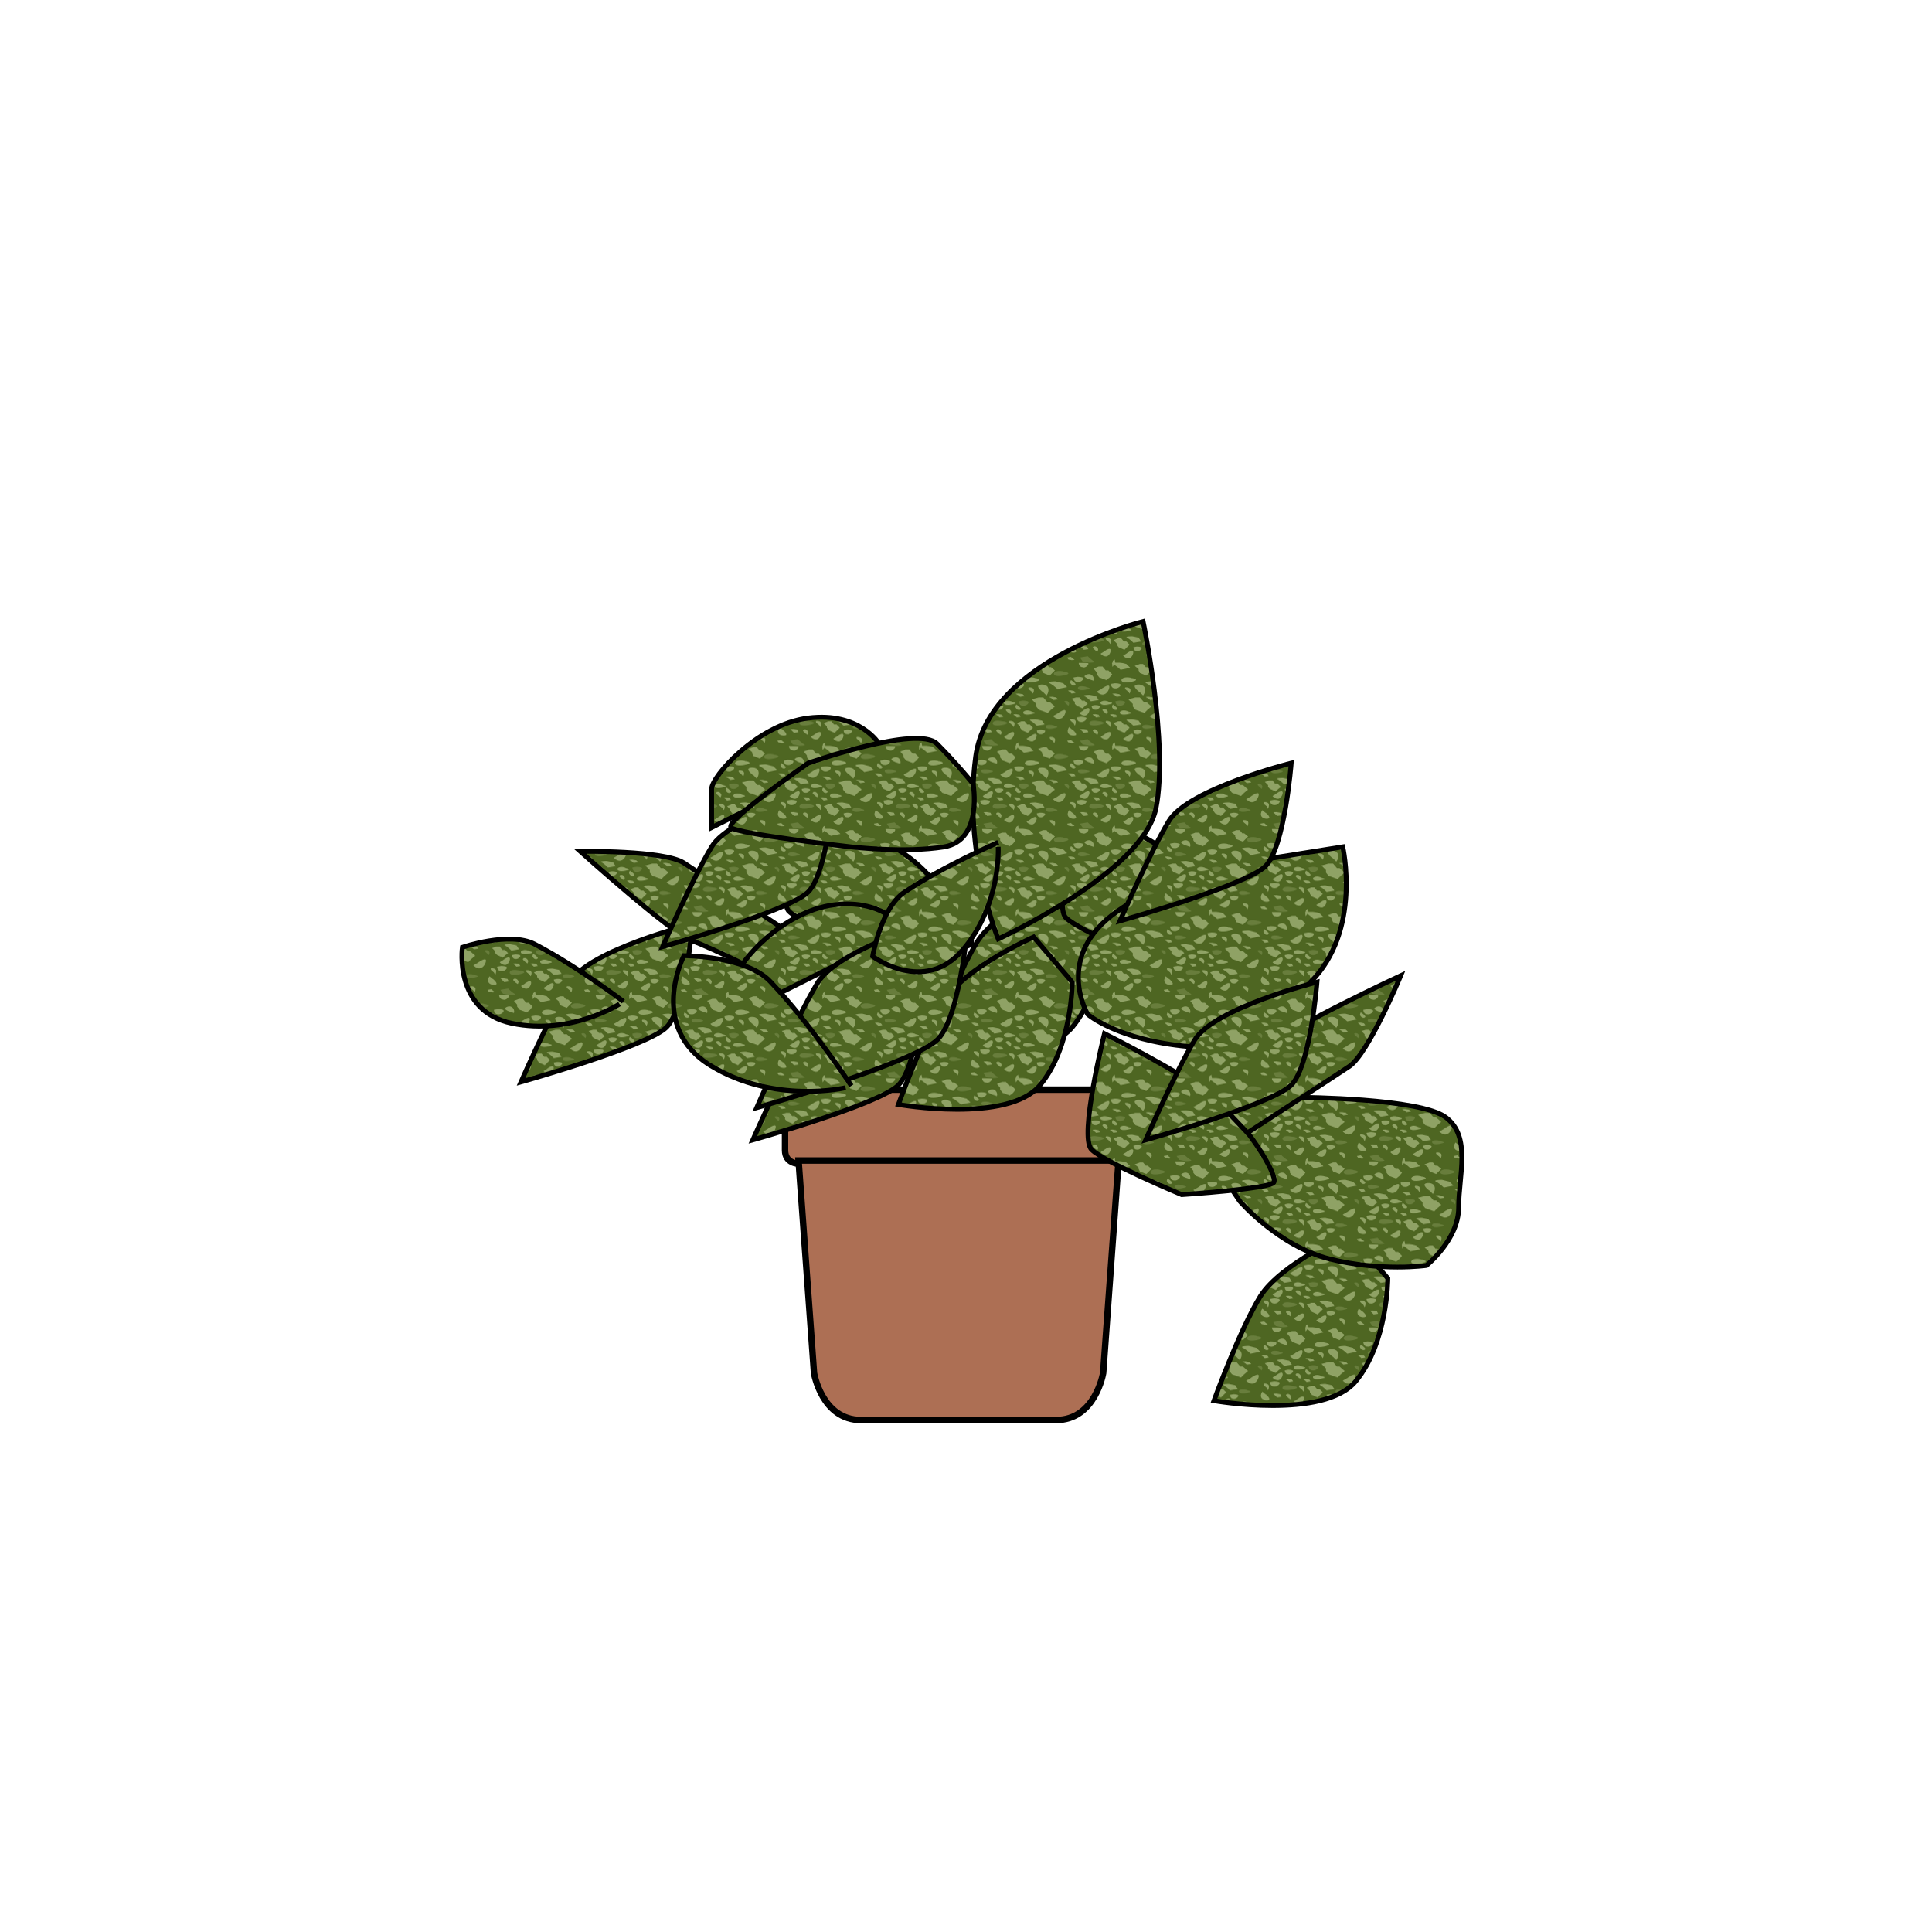
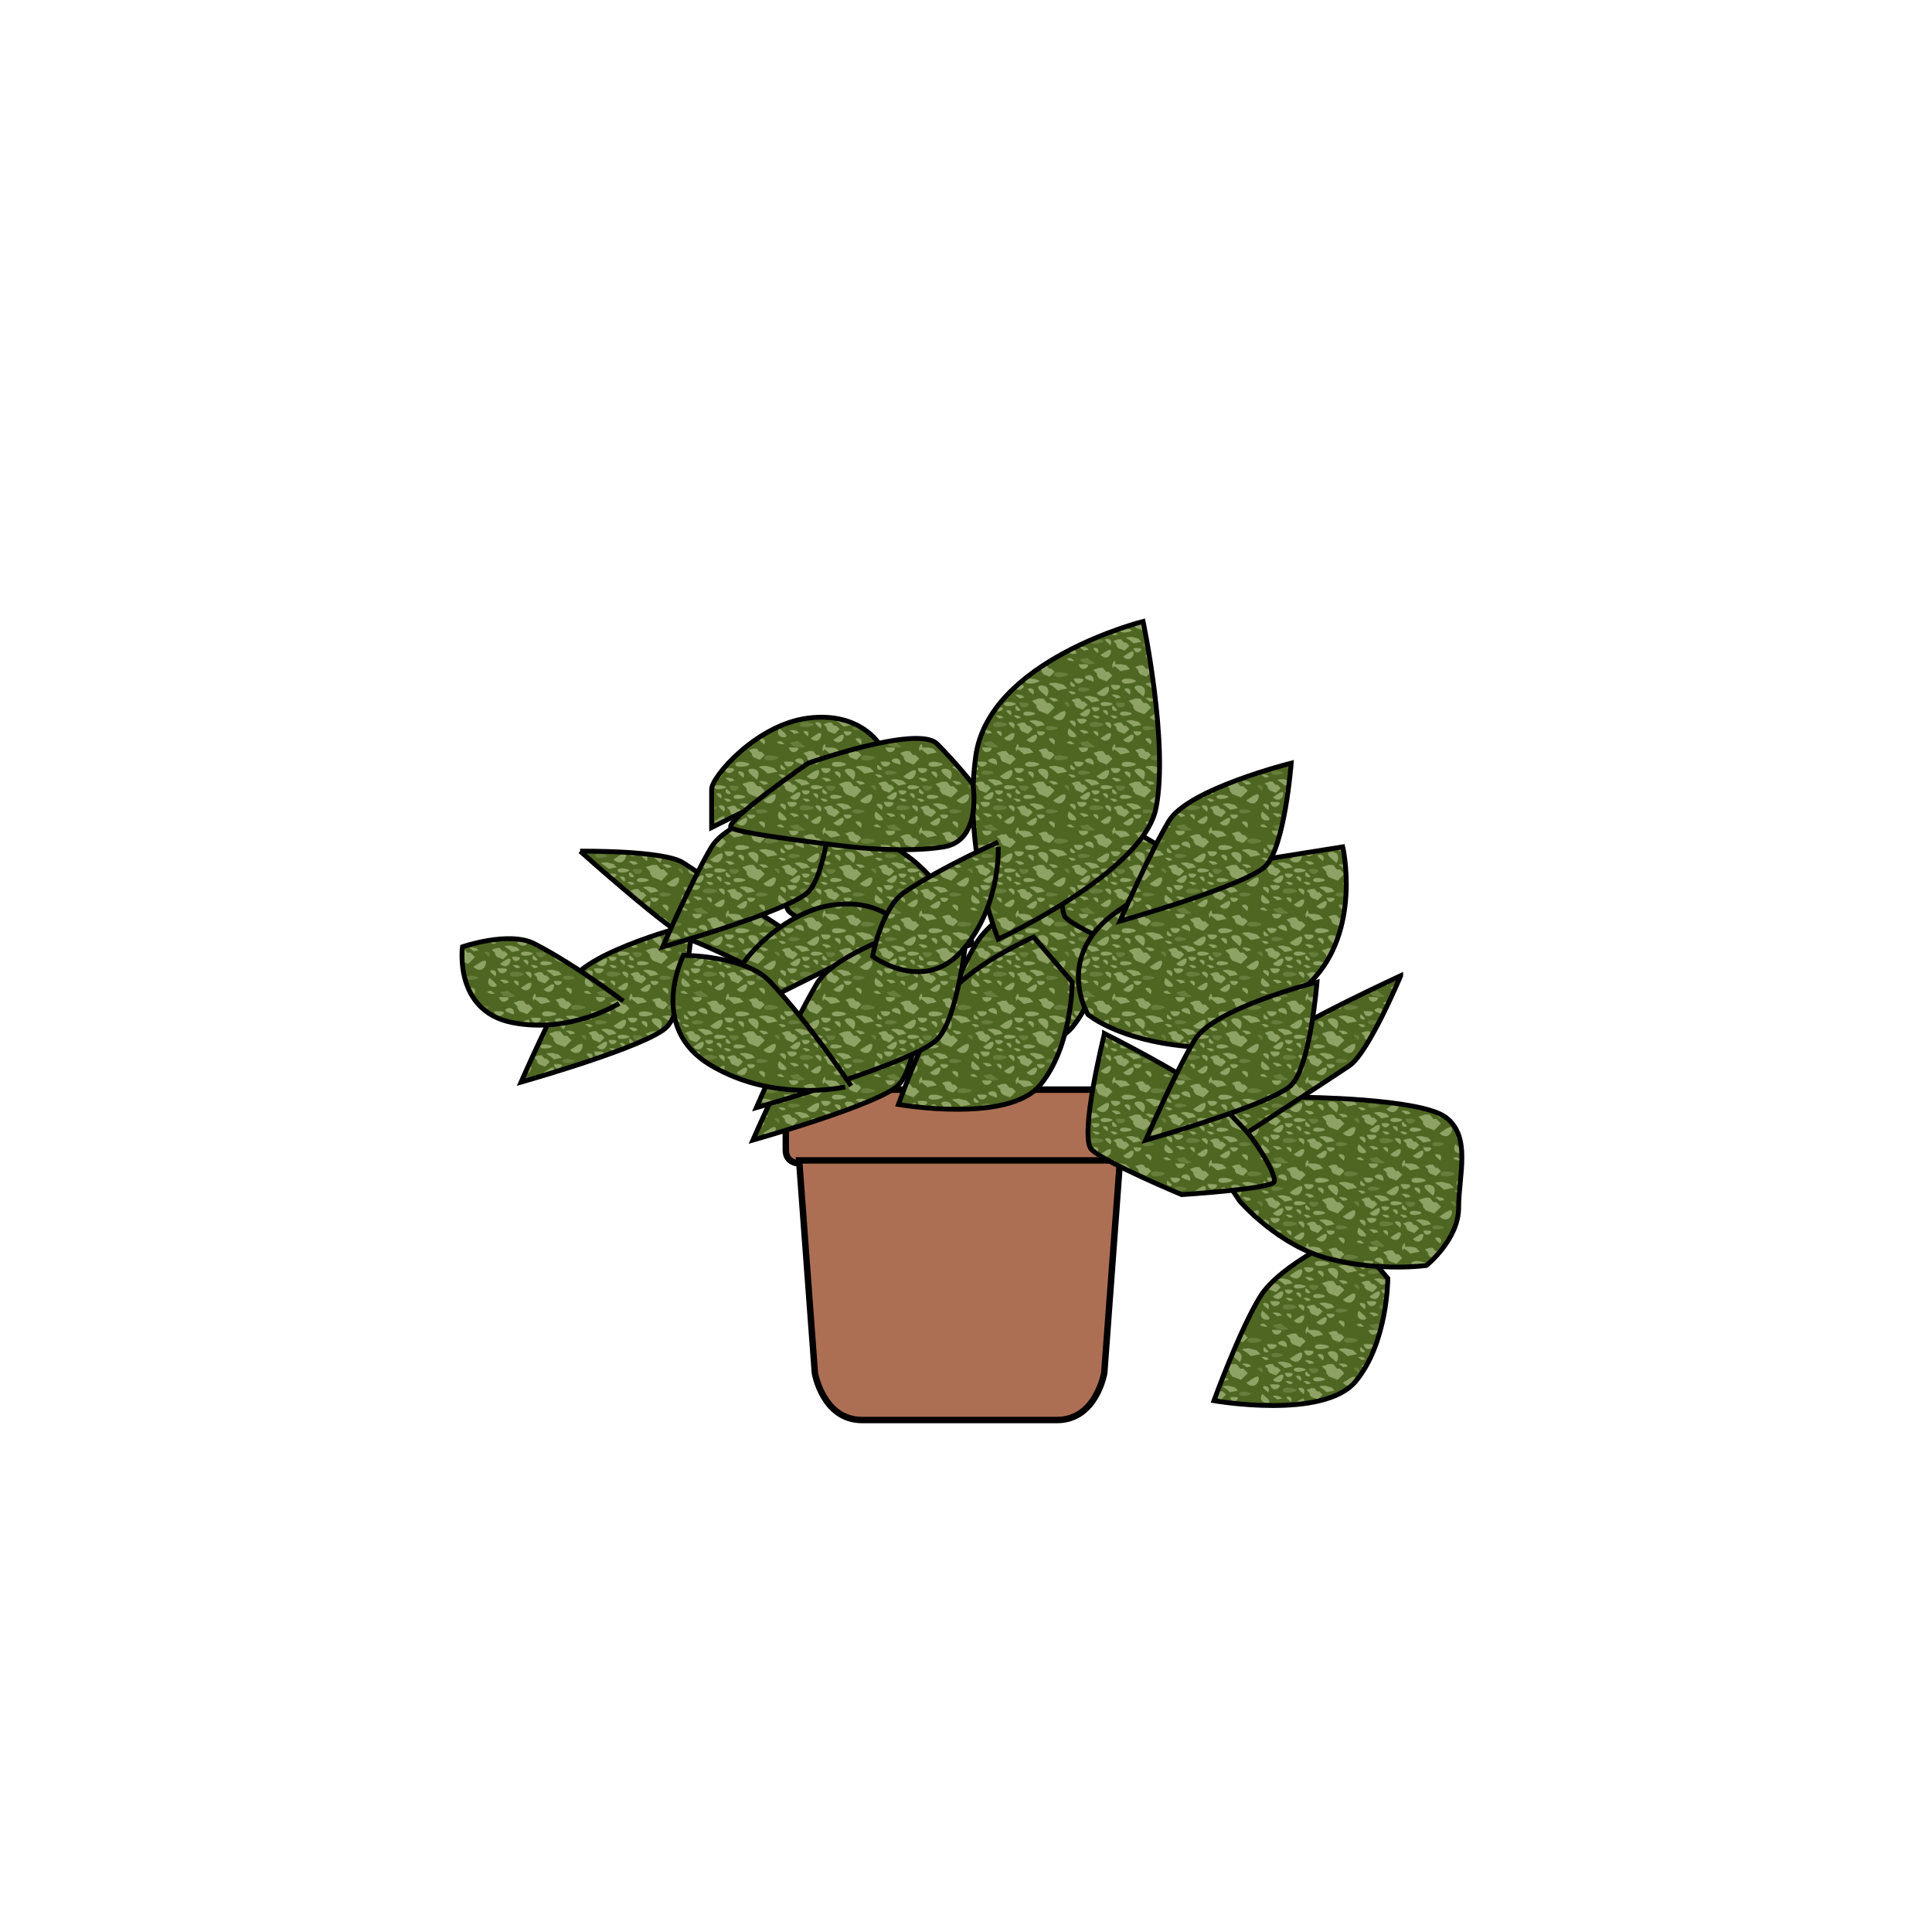
- <svg xmlns="http://www.w3.org/2000/svg" version="1.0" id="Layer_1" x="0px" y="0px" viewBox="0 0 300 300" enable-background="new 0 0 300 300" xml:space="preserve">
-   <pattern width="15" height="12.9" patternUnits="userSpaceOnUse" id="blaadjes_pattern1" viewBox="5 -25.6 15 12.9" overflow="visible">
-     <g>
-       <rect x="5" y="-25.6" fill="none" width="15" height="12.9" />
+ <svg xmlns="http://www.w3.org/2000/svg" id="Layer_1" data-name="Layer 1" viewBox="0 0 300 300">
+   <defs>
+     <pattern id="blaadjes_pattern1" data-name="blaadjes pattern1" x="0" y="0" width="15" height="12.92" patternUnits="userSpaceOnUse" viewBox="0 0 15 12.92">
      <g>
-         <rect x="15" y="-17.2" fill="#4E6622" width="19.8" height="17.2" />
+         <rect width="15" height="12.92" style="fill: none; stroke-width: 0px;" />
+         <rect x="10" y="8.38" width="19.75" height="17.25" style="fill: #4e6622; stroke-width: 0px;" />
+         <g>
+           <rect x="-5" y="8.38" width="19.75" height="17.25" style="fill: #4e6622; stroke-width: 0px;" />
+           <polygon points="13.25 13.38 12.92 13.38 12.5 12.88 12 12.88 11.25 13.13 11.75 13.63 11.75 13.88 12.03 14.26 13 14.63 13.38 14.26 13.75 13.88 13.25 13.38" style="fill: #8fa265; stroke-width: 0px;" />
+           <path d="M9.88,12.87l-1.2-.3s-1.5,0-.9.3,1.2.9,1.2.9l1.5-.3-.6-.6Z" style="fill: #8fa265; stroke-width: 0px;" />
+           <path d="M2.49,12.66s0,.02,0,.03c.04.28.25.63.56.72.46.13.99-.35.93-.56-.06-.22-.81-.19-.93-.19" style="fill: #8fa265; stroke-width: 0px;" />
+         </g>
+         <rect x="10" y="-4.54" width="19.75" height="17.25" style="fill: #4e6622; stroke-width: 0px;" />
+         <g>
+           <rect x="-5" y="-4.54" width="19.75" height="17.25" style="fill: #4e6622; stroke-width: 0px;" />
+           <polygon points="3.37 5.59 3.04 5.59 2.62 5.09 2.12 5.09 1.37 5.34 1.87 5.84 1.87 6.09 2.15 6.46 3.12 6.84 3.51 6.46 3.87 6.09 3.37 5.59" style="fill: #8fa265; stroke-width: 0px;" />
+           <polygon points="13.25 .46 12.92 .46 12.5 -.04 12 -.04 11.25 .21 11.75 .71 11.75 .96 12.03 1.34 13 1.71 13.38 1.34 13.75 .96 13.25 .46" style="fill: #8fa265; stroke-width: 0px;" />
+           <path d="M5.25,4.96l-1-.25s-1.25,0-.75.25,1,.75,1,.75l1.25-.25-.5-.5Z" style="fill: #8fa265; stroke-width: 0px;" />
+           <path d="M3.13,12.46l1,.25s1.25,0,.75-.25-1-.75-1-.75l-1.25.25.5.5Z" style="fill: #8fa265; opacity: .39; stroke-width: 0px;" />
+           <path d="M5.57,7.84l-.5-.12s-.62,0-.38.12.5.38.5.38l.62-.12-.25-.25Z" style="fill: #8fa265; stroke-width: 0px;" />
+           <path d="M1.82,4.09l-.5-.12s-.62,0-.38.12.5.38.5.38l.62-.12-.25-.25Z" style="fill: #8fa265; stroke-width: 0px;" />
+           <path d="M4.5,6.46s0,.01,0,.02c.03.23.21.53.46.6.38.11.83-.29.78-.47-.05-.18-.67-.16-.78-.16" style="fill: #8fa265; stroke-width: 0px;" />
+           <path d="M6.94,7.72s0,0,.01-.02c.1-.15.15-.42.04-.59-.17-.26-.64-.26-.7-.13-.07.13.31.44.38.5" style="fill: #8fa265; stroke-width: 0px;" />
+           <path d="M1.29,2.45s0,0-.01.02c-.1.15-.15.42-.04.59.17.26.64.26.7.13.07-.13-.31-.44-.38-.5" style="fill: #8fa265; stroke-width: 0px;" />
+           <path d="M2.65,7.51h0s.01.02.02.03c.21.25.63.45.99.34.52-.16.73-.96.55-1.13-.2-.18-.9.32-1.02.41" style="fill: #8fa265; stroke-width: 0px;" />
+           <path d="M6.11,5.71c-.3.13-.26.39,0,.5.45.19,1.61-.06,1.64-.25.02-.13-.46-.23-.55-.25-.11-.02-.73-.16-1.09,0Z" style="fill: #8fa265; stroke-width: 0px;" />
+           <path d="M2.61,3.46c-.3.13-.26.39,0,.5.45.19,1.61-.06,1.64-.25.02-.13-.46-.23-.55-.25-.11-.02-.73-.16-1.09,0Z" style="fill: #8fa265; opacity: .39; stroke-width: 0px;" />
+           <polygon points="7.14 .95 6.75 .95 6.25 .35 5.65 .35 4.75 .65 5.35 1.25 5.35 1.54 5.68 1.99 6.84 2.44 7.3 1.99 7.74 1.54 7.14 .95" style="fill: #8fa265; stroke-width: 0px;" />
+           <path d="M9.88-.05l-1.2-.3s-1.5,0-.9.3,1.2.9,1.2.9l1.5-.3-.6-.6Z" style="fill: #8fa265; stroke-width: 0px;" />
+           <path d="M8.76,4.64l-.6-.15s-.75,0-.45.15.6.45.6.45l.75-.15-.3-.3Z" style="fill: #8fa265; stroke-width: 0px;" />
+           <path d="M14.01,5.14l-.6-.15s-.75,0-.45.15.6.45.6.45l.75-.15-.3-.3Z" style="fill: #8fa265; stroke-width: 0px;" />
+           <path d="M7.49,2.99s0,.02,0,.03c.04.28.25.63.56.72.46.13.99-.35.93-.56-.06-.22-.81-.19-.93-.19" style="fill: #8fa265; stroke-width: 0px;" />
+           <path d="M4.81,2.49s0-.02,0-.03c.06-.27-.01-.68-.28-.86-.38-.28-1.05,0-1.07.21-.02.23.69.46.81.49" style="fill: #8fa265; stroke-width: 0px;" />
+           <path d="M2.49-.26s0,.02,0,.03c.04.28.25.63.56.72.46.13.99-.35.93-.56-.06-.22-.81-.19-.93-.19" style="fill: #8fa265; stroke-width: 0px;" />
+           <path d="M1.74,1.99s0,.02,0,.03c.04.28.25.63.56.72.46.13.99-.35.93-.56-.06-.22-.81-.19-.93-.19" style="fill: #8fa265; stroke-width: 0px;" />
+           <path d="M10.41,4.5s0-.01.01-.02c.12-.18.18-.5.05-.71-.2-.31-.76-.31-.84-.16-.08.16.37.53.45.59" style="fill: #8fa265; stroke-width: 0px;" />
+           <path d="M12.52,4.79s.01-.02.02-.03c.23-.33.35-.89.13-1.26-.33-.54-1.32-.49-1.46-.22-.15.29.62.92.75,1.02" style="fill: #8fa265; stroke-width: 0px;" />
+           <path d="M1.91,9.5s0-.01.01-.02c.12-.18.18-.5.05-.71-.2-.31-.76-.31-.84-.16-.08.16.37.53.45.59" style="fill: #8fa265; stroke-width: 0px;" />
+           <path d="M5.27,4.25h0s.01.02.03.03c.25.29.76.54,1.18.41.62-.2.88-1.15.66-1.35-.24-.21-1.08.39-1.22.49" style="fill: #8fa265; stroke-width: 0px;" />
+           <path d="M9.42,2.1c-.35.16-.31.47,0,.6.54.23,1.93-.07,1.96-.3.02-.15-.55-.28-.65-.3-.13-.03-.87-.19-1.31,0Z" style="fill: #8fa265; stroke-width: 0px;" />
+           <path d="M13.92,1.1c-.35.16-.31.47,0,.6.54.23,1.93-.07,1.96-.3.02-.15-.55-.28-.65-.3-.13-.03-.87-.19-1.31,0Z" style="fill: #8fa265; opacity: .39; stroke-width: 0px;" />
+           <polygon points="9.87 9.34 9.54 9.34 9.12 8.84 8.62 8.84 7.87 9.09 8.37 9.59 8.37 9.84 8.65 10.21 9.62 10.59 10.01 10.21 10.37 9.84 9.87 9.34" style="fill: #8fa265; stroke-width: 0px;" />
+           <path d="M11.75,8.71l-1-.25s-1.25,0-.75.25,1,.75,1,.75l1.25-.25-.5-.5Z" style="fill: #8fa265; stroke-width: 0px;" />
+           <path d="M7.85,12.37l-.12.5s0,.62.12.38.38-.5.38-.5l-.12-.62-.25.25Z" style="fill: #8fa265; stroke-width: 0px;" />
+           <path d="M.88,12.09l.5.12s.62,0,.37-.13-.5-.37-.5-.37l-.62.13.25.25Z" style="fill: #8fa265; stroke-width: 0px;" />
+           <path d="M8.32,7.84l-.5-.12s-.62,0-.38.12.5.38.5.38l.62-.12-.25-.25Z" style="fill: #8fa265; stroke-width: 0px;" />
+           <path d="M11,10.21s0,.01,0,.02c.03.23.21.53.46.6.38.11.83-.29.78-.47-.05-.18-.67-.16-.78-.16" style="fill: #8fa265; stroke-width: 0px;" />
+           <path d="M5.44,10.97s0,0,.01-.02c.1-.15.15-.42.04-.59-.17-.26-.64-.26-.7-.13-.07.13.31.44.38.5" style="fill: #8fa265; stroke-width: 0px;" />
+           <path d="M.94,6.47s0,0,.01-.02c.1-.15.15-.42.04-.59-.17-.26-.64-.26-.7-.13-.07.13.31.44.38.5" style="fill: #8fa265; opacity: .39; stroke-width: 0px;" />
+           <path d="M7.79,6.2s0,0-.01.02c-.1.15-.15.42-.04.59.17.26.64.26.7.13.07-.13-.31-.44-.38-.5" style="fill: #8fa265; stroke-width: 0px;" />
+           <path d="M1,9.72s-.01.02-.02.03c-.18.26-.26.71-.06,1.01.29.44,1.09.44,1.2.22.11-.23-.53-.76-.64-.85" style="fill: #8fa265; stroke-width: 0px;" />
+           <path d="M9.4,11.51h0s.01.02.02.03c.21.25.63.45.99.34.52-.16.73-.96.55-1.13-.2-.18-.9.32-1.02.41" style="fill: #8fa265; stroke-width: 0px;" />
+           <path d="M5.9,11.26h0s.01.02.02.03c.21.25.63.45.99.34.52-.16.73-.96.55-1.13-.2-.18-.9.32-1.02.41" style="fill: #8fa265; stroke-width: 0px;" />
+           <path d="M12.61,9.46c-.3.13-.26.39,0,.5.45.19,1.61-.06,1.64-.25.02-.13-.46-.23-.55-.25-.11-.02-.73-.16-1.09,0Z" style="fill: #8fa265; opacity: .39; stroke-width: 0px;" />
+           <path d="M9.11,7.21c-.3.13-.26.39,0,.5.45.19,1.61-.06,1.64-.25.02-.13-.46-.23-.55-.25-.11-.02-.73-.16-1.09,0Z" style="fill: #8fa265; stroke-width: 0px;" />
+           <polygon points="13.05 5.8 12.59 5.8 12 5.1 11.3 5.1 10.25 5.45 10.95 6.15 10.95 6.5 11.34 7.02 12.7 7.55 13.24 7.02 13.75 6.5 13.05 5.8" style="fill: #8fa265; stroke-width: 0px;" />
+           <path d="M15.13,2.95l-1.2-.3s-1.5,0-.9.3,1.2.9,1.2.9l1.5-.3-.6-.6Z" style="fill: #8fa265; stroke-width: 0px;" />
+           <path d="M3.76,10.14l-.6-.15s-.75,0-.45.15.6.45.6.45l.75-.15-.3-.3Z" style="fill: #8fa265; stroke-width: 0px;" />
+           <path d="M2.24,8.24s0,.02,0,.03c.04.28.25.63.56.72.46.13.99-.35.93-.56-.06-.22-.81-.19-.93-.19" style="fill: #8fa265; stroke-width: 0px;" />
+           <path d="M8.24,5.74s0,.02,0,.03c.04.28.25.63.56.72.46.13.99-.35.93-.56-.06-.22-.81-.19-.93-.19" style="fill: #8fa265; opacity: .39; stroke-width: 0px;" />
+           <path d="M7.41,9.75s0-.01.01-.02c.12-.18.18-.5.05-.71-.2-.31-.76-.31-.84-.16-.08.16.37.53.45.59" style="fill: #8fa265; stroke-width: 0px;" />
+           <path d="M13.66,12.25s0-.01.01-.02c.12-.18.18-.5.05-.71-.2-.31-.76-.31-.84-.16-.08.16.37.53.45.59" style="fill: #8fa265; stroke-width: 0px;" />
+           <path d="M13.52,8h0s.01.02.03.03c.25.29.76.54,1.18.41.62-.2.88-1.15.66-1.35-.24-.21-1.08.39-1.22.49" style="fill: #8fa265; stroke-width: 0px;" />
+           <path d="M4.42,8.85c-.35.16-.31.47,0,.6.54.23,1.93-.07,1.96-.3.02-.15-.55-.28-.65-.3-.13-.03-.87-.19-1.31,0Z" style="fill: #8fa265; opacity: .39; stroke-width: 0px;" />
+         </g>
+         <g>
+           <path d="M-1.08,1.1c-.35.16-.31.47,0,.6.54.23,1.93-.07,1.96-.3.02-.15-.55-.28-.65-.3-.13-.03-.87-.19-1.31,0Z" style="fill: #8fa265; opacity: .39; stroke-width: 0px;" />
+           <path d="M.13,2.95l-1.2-.3s-1.5,0-.9.3,1.2.9,1.2.9l1.5-.3-.6-.6Z" style="fill: #8fa265; stroke-width: 0px;" />
+           <path d="M-1.48,8h0s.01.02.03.03c.25.29.76.54,1.18.41.62-.2.88-1.15.66-1.35-.24-.21-1.08.39-1.22.49" style="fill: #8fa265; stroke-width: 0px;" />
+         </g>
+         <path d="M7.85-.55l-.12.5s0,.62.12.38.38-.5.38-.5l-.12-.62-.25.25Z" style="fill: #8fa265; stroke-width: 0px;" />
      </g>
-       <g>
-         <rect y="-17.2" fill="#4E6622" width="19.8" height="17.2" />
-         <polygon fill="#8FA265" points="18.2,-12.2 17.9,-12.2 17.5,-12.8 17,-12.8 16.2,-12.5 16.8,-12 16.8,-11.8 17,-11.4 18,-11      18.4,-11.4 18.8,-11.8    " />
-         <path fill="#8FA265" d="M14.9-12.8l-1.2-0.3c0,0-1.5,0-0.9,0.3c0.6,0.3,1.2,0.9,1.2,0.9l1.5-0.3L14.9-12.8z" />
-         <path fill="#8FA265" d="M7.5-13C7.5-13,7.5-13,7.5-13c0,0.3,0.2,0.7,0.6,0.7c0.5,0.1,1-0.4,0.9-0.6C8.9-13,8.2-13,8-13" />
-       </g>
-       <g>
-         <rect x="15" y="-30.2" fill="#4E6622" width="19.8" height="17.2" />
-       </g>
-       <g>
-         <rect y="-30.2" fill="#4E6622" width="19.8" height="17.2" />
-         <polygon fill="#8FA265" points="8.4,-20 8,-20 7.6,-20.5 7.1,-20.5 6.4,-20.3 6.9,-19.8 6.9,-19.5 7.2,-19.2 8.1,-18.8      8.5,-19.2 8.9,-19.5    " />
-         <polygon fill="#8FA265" points="18.2,-25.2 17.9,-25.2 17.5,-25.7 17,-25.7 16.2,-25.4 16.8,-24.9 16.8,-24.7 17,-24.3 18,-23.9      18.4,-24.3 18.8,-24.7    " />
-         <path fill="#8FA265" d="M10.2-20.7l-1-0.2c0,0-1.2,0-0.8,0.2s1,0.8,1,0.8l1.2-0.2L10.2-20.7z" />
-         <path opacity="0.39" fill="#8FA265" d="M8.1-13.2l1,0.2c0,0,1.2,0,0.8-0.2s-1-0.8-1-0.8l-1.2,0.2L8.1-13.2z" />
-         <path fill="#8FA265" d="M10.6-17.8l-0.5-0.1c0,0-0.6,0-0.4,0.1s0.5,0.4,0.5,0.4l0.6-0.1L10.6-17.8z" />
-         <path fill="#8FA265" d="M6.8-21.5l-0.5-0.1c0,0-0.6,0-0.4,0.1s0.5,0.4,0.5,0.4l0.6-0.1L6.8-21.5z" />
-         <path fill="#8FA265" d="M9.5-19.2C9.5-19.2,9.5-19.2,9.5-19.2c0,0.3,0.2,0.6,0.5,0.6c0.4,0.1,0.8-0.3,0.8-0.5     c-0.1-0.2-0.7-0.2-0.8-0.2" />
-         <path fill="#8FA265" d="M11.9-17.9C11.9-17.9,11.9-17.9,11.9-17.9c0.1-0.2,0.2-0.4,0-0.6c-0.2-0.3-0.6-0.3-0.7-0.1     c-0.1,0.1,0.3,0.4,0.4,0.5" />
-         <path fill="#8FA265" d="M6.3-23.2C6.3-23.2,6.3-23.2,6.3-23.2c-0.1,0.2-0.2,0.4,0,0.6c0.2,0.3,0.6,0.3,0.7,0.1     c0.1-0.1-0.3-0.4-0.4-0.5" />
-         <path fill="#8FA265" d="M7.6-18.1L7.6-18.1C7.7-18.1,7.7-18.1,7.6-18.1c0.2,0.3,0.7,0.5,1,0.4c0.5-0.2,0.7-1,0.5-1.1     c-0.2-0.2-0.9,0.3-1,0.4" />
-         <path fill="#8FA265" d="M11.1-19.9c-0.3,0.1-0.3,0.4,0,0.5c0.4,0.2,1.6-0.1,1.6-0.2c0-0.1-0.5-0.2-0.5-0.2     C12.1-19.9,11.5-20.1,11.1-19.9z" />
-         <path opacity="0.39" fill="#8FA265" d="M7.6-22.2c-0.3,0.1-0.3,0.4,0,0.5c0.4,0.2,1.6-0.1,1.6-0.2c0-0.1-0.5-0.2-0.5-0.2     C8.6-22.2,8-22.3,7.6-22.2z" />
-         <polygon fill="#8FA265" points="12.1,-24.7 11.7,-24.7 11.2,-25.3 10.6,-25.3 9.8,-25 10.3,-24.4 10.3,-24.1 10.7,-23.6      11.8,-23.2 12.3,-23.6 12.7,-24.1    " />
-         <path fill="#8FA265" d="M14.9-25.7L13.7-26c0,0-1.5,0-0.9,0.3c0.6,0.3,1.2,0.9,1.2,0.9l1.5-0.3L14.9-25.7z" />
-         <path fill="#8FA265" d="M13.8-21l-0.6-0.1c0,0-0.7,0-0.4,0.1s0.6,0.4,0.6,0.4l0.7-0.1L13.8-21z" />
-         <path fill="#8FA265" d="M19-20.5l-0.6-0.1c0,0-0.7,0-0.4,0.1c0.3,0.1,0.6,0.4,0.6,0.4l0.7-0.1L19-20.5z" />
-         <path fill="#8FA265" d="M12.5-22.6C12.5-22.6,12.5-22.6,12.5-22.6c0,0.3,0.2,0.7,0.6,0.7c0.5,0.1,1-0.4,0.9-0.6     c-0.1-0.2-0.8-0.2-0.9-0.2" />
-         <path fill="#8FA265" d="M9.8-23.1C9.8-23.2,9.8-23.2,9.8-23.1c0.1-0.3,0-0.7-0.3-0.9c-0.4-0.3-1,0-1.1,0.2c0,0.2,0.7,0.5,0.8,0.5     " />
-         <path fill="#8FA265" d="M7.5-25.9C7.5-25.9,7.5-25.9,7.5-25.9c0,0.3,0.2,0.7,0.6,0.7C8.5-25,9-25.5,9-25.7     c-0.1-0.2-0.8-0.2-0.9-0.2" />
-         <path fill="#8FA265" d="M6.7-23.6C6.7-23.6,6.7-23.6,6.7-23.6c0,0.3,0.2,0.7,0.6,0.7c0.5,0.1,1-0.4,0.9-0.6     c-0.1-0.2-0.8-0.2-0.9-0.2" />
-         <path fill="#8FA265" d="M15.4-21.1C15.4-21.1,15.4-21.1,15.4-21.1c0.1-0.2,0.2-0.5,0.1-0.7c-0.2-0.3-0.8-0.3-0.8-0.2     c-0.1,0.2,0.4,0.5,0.5,0.6" />
-         <path fill="#8FA265" d="M17.5-20.8C17.5-20.9,17.5-20.9,17.5-20.8c0.3-0.4,0.4-0.9,0.2-1.3c-0.3-0.5-1.3-0.5-1.5-0.2     c-0.1,0.3,0.6,0.9,0.8,1" />
-         <path fill="#8FA265" d="M6.9-16.1C6.9-16.1,6.9-16.1,6.9-16.1C7-16.3,7.1-16.7,7-16.9c-0.2-0.3-0.8-0.3-0.8-0.2     c-0.1,0.2,0.4,0.5,0.5,0.6" />
-         <path fill="#8FA265" d="M10.3-21.4L10.3-21.4C10.3-21.4,10.3-21.4,10.3-21.4c0.3,0.3,0.8,0.6,1.2,0.4c0.6-0.2,0.9-1.2,0.7-1.3     c-0.2-0.2-1.1,0.4-1.2,0.5" />
-         <path fill="#8FA265" d="M14.4-23.5c-0.4,0.2-0.3,0.5,0,0.6c0.5,0.2,1.9-0.1,2-0.3c0-0.2-0.5-0.3-0.7-0.3     C15.6-23.6,14.8-23.7,14.4-23.5z" />
-         <path opacity="0.39" fill="#8FA265" d="M18.9-24.5c-0.4,0.2-0.3,0.5,0,0.6c0.5,0.2,1.9-0.1,2-0.3c0-0.2-0.5-0.3-0.7-0.3     C20.1-24.6,19.3-24.7,18.9-24.5z" />
-         <polygon fill="#8FA265" points="14.9,-16.3 14.5,-16.3 14.1,-16.8 13.6,-16.8 12.9,-16.5 13.4,-16 13.4,-15.8 13.7,-15.4      14.6,-15 15,-15.4 15.4,-15.8    " />
-         <path fill="#8FA265" d="M16.8-16.9l-1-0.2c0,0-1.2,0-0.8,0.2s1,0.8,1,0.8l1.2-0.2L16.8-16.9z" />
-         <path fill="#8FA265" d="M12.8-13.3l-0.1,0.5c0,0,0,0.6,0.1,0.4s0.4-0.5,0.4-0.5l-0.1-0.6L12.8-13.3z" />
-         <path fill="#8FA265" d="M5.9-13.5l0.5,0.1c0,0,0.6,0,0.4-0.1s-0.5-0.4-0.5-0.4l-0.6,0.1L5.9-13.5z" />
-         <path fill="#8FA265" d="M13.3-17.8l-0.5-0.1c0,0-0.6,0-0.4,0.1s0.5,0.4,0.5,0.4l0.6-0.1L13.3-17.8z" />
-         <path fill="#8FA265" d="M16-15.4C16-15.4,16-15.4,16-15.4c0,0.3,0.2,0.6,0.5,0.6c0.4,0.1,0.8-0.3,0.8-0.5     c-0.1-0.2-0.7-0.2-0.8-0.2" />
-         <path fill="#8FA265" d="M10.4-14.7C10.4-14.7,10.4-14.7,10.4-14.7c0.1-0.2,0.2-0.4,0-0.6c-0.2-0.3-0.6-0.3-0.7-0.1     c-0.1,0.1,0.3,0.4,0.4,0.5" />
-         <path opacity="0.39" fill="#8FA265" d="M5.9-19.2C5.9-19.2,5.9-19.2,5.9-19.2c0.1-0.2,0.2-0.4,0-0.6C5.8-20,5.4-20,5.3-19.9     c-0.1,0.1,0.3,0.4,0.4,0.5" />
-         <path fill="#8FA265" d="M12.8-19.4C12.8-19.4,12.8-19.4,12.8-19.4c-0.1,0.2-0.2,0.4,0,0.6c0.2,0.3,0.6,0.3,0.7,0.1     c0.1-0.1-0.3-0.4-0.4-0.5" />
-         <path fill="#8FA265" d="M6-15.9C6-15.9,6-15.9,6-15.9c-0.2,0.3-0.3,0.7-0.1,1c0.3,0.4,1.1,0.4,1.2,0.2c0.1-0.2-0.5-0.8-0.6-0.8" />
-         <path fill="#8FA265" d="M14.4-14.1L14.4-14.1C14.4-14.1,14.4-14.1,14.4-14.1c0.2,0.3,0.7,0.5,1,0.4c0.5-0.2,0.7-1,0.5-1.1     c-0.2-0.2-0.9,0.3-1,0.4" />
-         <path fill="#8FA265" d="M10.9-14.4L10.9-14.4C10.9-14.4,10.9-14.4,10.9-14.4c0.2,0.3,0.7,0.5,1,0.4c0.5-0.2,0.7-1,0.5-1.1     c-0.2-0.2-0.9,0.3-1,0.4" />
-         <path opacity="0.39" fill="#8FA265" d="M17.6-16.2c-0.3,0.1-0.3,0.4,0,0.5c0.4,0.2,1.6-0.1,1.6-0.2c0-0.1-0.5-0.2-0.5-0.2     C18.6-16.2,18-16.3,17.6-16.2z" />
-         <path fill="#8FA265" d="M14.1-18.4c-0.3,0.1-0.3,0.4,0,0.5c0.4,0.2,1.6-0.1,1.6-0.2c0-0.1-0.5-0.2-0.5-0.2     C15.1-18.4,14.5-18.6,14.1-18.4z" />
-         <polygon fill="#8FA265" points="18,-19.8 17.6,-19.8 17,-20.5 16.3,-20.5 15.2,-20.2 15.9,-19.5 15.9,-19.1 16.3,-18.6      17.7,-18.1 18.2,-18.6 18.8,-19.1    " />
-         <path fill="#8FA265" d="M20.1-22.7L18.9-23c0,0-1.5,0-0.9,0.3c0.6,0.3,1.2,0.9,1.2,0.9l1.5-0.3L20.1-22.7z" />
-         <path fill="#8FA265" d="M8.8-15.5l-0.6-0.1c0,0-0.7,0-0.4,0.1C8-15.3,8.3-15,8.3-15l0.7-0.1L8.8-15.5z" />
-         <path fill="#8FA265" d="M7.2-17.4C7.2-17.4,7.2-17.4,7.2-17.4c0,0.3,0.2,0.7,0.6,0.7c0.5,0.1,1-0.4,0.9-0.6     c-0.1-0.2-0.8-0.2-0.9-0.2" />
-         <path opacity="0.39" fill="#8FA265" d="M13.2-19.9C13.2-19.9,13.2-19.9,13.2-19.9c0,0.3,0.2,0.7,0.6,0.7c0.5,0.1,1-0.4,0.9-0.6     c-0.1-0.2-0.8-0.2-0.9-0.2" />
-         <path fill="#8FA265" d="M12.4-15.9C12.4-15.9,12.4-15.9,12.4-15.9c0.1-0.2,0.2-0.5,0.1-0.7c-0.2-0.3-0.8-0.3-0.8-0.2     c-0.1,0.2,0.4,0.5,0.5,0.6" />
-         <path fill="#8FA265" d="M18.7-13.4C18.7-13.4,18.7-13.4,18.7-13.4c0.1-0.2,0.2-0.5,0.1-0.7c-0.2-0.3-0.8-0.3-0.8-0.2     c-0.1,0.2,0.4,0.5,0.5,0.6" />
-         <path fill="#8FA265" d="M18.5-17.6L18.5-17.6C18.5-17.6,18.5-17.6,18.5-17.6c0.3,0.3,0.8,0.6,1.2,0.4c0.6-0.2,0.9-1.2,0.7-1.3     c-0.2-0.2-1.1,0.4-1.2,0.5" />
-         <path opacity="0.39" fill="#8FA265" d="M9.4-16.8c-0.4,0.2-0.3,0.5,0,0.6c0.5,0.2,1.9-0.1,2-0.3c0-0.2-0.5-0.3-0.7-0.3     C10.6-16.8,9.8-17,9.4-16.8z" />
-       </g>
-       <g>
-         <path opacity="0.39" fill="#8FA265" d="M3.9-24.5c-0.4,0.2-0.3,0.5,0,0.6c0.5,0.2,1.9-0.1,2-0.3c0-0.2-0.5-0.3-0.7-0.3     C5.1-24.6,4.3-24.7,3.9-24.5z" />
-         <path fill="#8FA265" d="M5.1-22.7L3.9-23c0,0-1.5,0-0.9,0.3c0.6,0.3,1.2,0.9,1.2,0.9l1.5-0.3L5.1-22.7z" />
-         <path fill="#8FA265" d="M3.5-17.6L3.5-17.6C3.5-17.6,3.5-17.6,3.5-17.6c0.3,0.3,0.8,0.6,1.2,0.4c0.6-0.2,0.9-1.2,0.7-1.3     c-0.2-0.2-1.1,0.4-1.2,0.5" />
-       </g>
-       <g>
-         <path fill="#8FA265" d="M12.8-26.2l-0.1,0.5c0,0,0,0.6,0.1,0.4s0.4-0.5,0.4-0.5l-0.1-0.6L12.8-26.2z" />
-       </g>
-     </g>
-   </pattern>
-   <path fill="#AD6F54" stroke="#000000" stroke-miterlimit="10" d="M173.9,169.2h-24.8h-0.3h-24.8c-2.4,0-2.1,2.4-2.1,2.4s0,4.9,0,7  c0,2.1,2.1,2.1,2.1,2.1h24.8h0.3h24.8c0,0,2.1,0,2.1-2.1c0-2.1,0-7,0-7S176.4,169.2,173.9,169.2z" />
-   <path fill="#AD6F54" stroke="#000000" stroke-miterlimit="10" d="M149.1,180.2h-0.3h-24.8l2.4,33c0,0,1.2,7.3,7.3,7.3  c5.5,0,13.6,0,15,0c0,0,0.1,0,0.3,0c1.5,0,9.5,0,15,0c6.1,0,7.3-7.3,7.3-7.3l2.4-33H149.1z" />
-   <path fill="url(#blaadjes_pattern1)" stroke="#000000" stroke-width="0.75" stroke-miterlimit="10" d="M209.5,191.5  c0,0-10.6,4.7-13.8,9.8c-3.2,5.2-7.2,16.2-7.2,16.2s17,3,22-3s5-16,5-16L209.5,191.5z" />
-   <path fill="url(#blaadjes_pattern1)" stroke="#000000" stroke-width="0.75" stroke-miterlimit="10" d="M165.5,136.5  c0,0-10.6,4.7-13.8,9.8c-3.2,5.2-7.2,16.2-7.2,16.2s17,3,22-3s5-16,5-16L165.5,136.5z" />
-   <path fill="url(#blaadjes_pattern1)" stroke="#000000" stroke-width="0.75" stroke-miterlimit="10" d="M160.5,145.5  c0,0-10.6,4.7-13.8,9.8c-3.2,5.2-7.2,16.2-7.2,16.2s17,3,22-3s5-16,5-16L160.5,145.5z" />
-   <path fill="url(#blaadjes_pattern1)" stroke="#000000" stroke-width="0.75" stroke-miterlimit="10" d="M192.5,186.5c0,0,6,7,14,9  s15,1,15,1s5-4,5-9s2-11-2-14s-22.5-3.1-22.5-3.1l-15.5,7.1L192.5,186.5z" />
-   <path fill="url(#blaadjes_pattern1)" stroke="#000000" stroke-width="0.75" stroke-miterlimit="10" d="M171.5,160.5c0,0-4,16-2,18  s14,7,14,7s13.7-0.9,14.3-1.9c0.7-1.1-4.3-9.3-9.3-13.2C183.5,166.5,171.5,160.5,171.5,160.5z" />
-   <path fill="url(#blaadjes_pattern1)" stroke="#000000" stroke-width="0.75" stroke-miterlimit="10" d="M167.5,124.5c0,0-4,16-2,18  s14,7,14,7s13.7-0.9,14.3-1.9c0.7-1.1-4.3-9.3-9.3-13.2C179.5,130.5,167.5,124.5,167.5,124.5z" />
-   <path fill="url(#blaadjes_pattern1)" stroke="#000000" stroke-width="0.75" stroke-miterlimit="10" d="M124.5,123.5c0,0-4,16-2,18  s14,7,14,7s13.7-0.9,14.3-1.9c0.7-1.1-4.3-9.3-9.3-13.2C136.5,129.5,124.5,123.5,124.5,123.5z" />
-   <path fill="url(#blaadjes_pattern1)" stroke="#000000" stroke-width="0.75" stroke-miterlimit="10" d="M217.5,151.5  c0,0-17.2,8-19.6,10.5s-9.4,8.4-9.4,8.4l5.2,5.5c0,0,12.8-8.3,15.8-10.3S217.5,151.5,217.5,151.5z" />
-   <path fill="url(#blaadjes_pattern1)" stroke="#000000" stroke-width="0.75" stroke-miterlimit="10" d="M90.1,132.2  c0,0,14.1,12.7,17.4,13.9c3.3,1.2,11.4,5.3,11.4,5.3l3-7c0,0-12.7-8.4-15.7-10.4C103.1,132,90.1,132.2,90.1,132.2z" />
-   <path fill="url(#blaadjes_pattern1)" stroke="#000000" stroke-width="0.75" stroke-miterlimit="10" d="M208.5,131.5c0,0,3,13-5,21  s-8,11-19,10s-15.6-5-15.6-5s-5.4-9,4.6-16s13-6.5,13-6.5L208.5,131.5z" />
-   <path fill="url(#blaadjes_pattern1)" stroke="#000000" stroke-width="0.75" stroke-miterlimit="10" d="M110.5,128.5l26-13  c0,0-3-5-11-4s-15,9.1-15,11C110.5,124.5,110.5,128.5,110.5,128.5z" />
-   <path fill="url(#blaadjes_pattern1)" stroke="#000000" stroke-width="0.75" stroke-miterlimit="10" d="M114.5,157.5l26-13  c0,0-3-5-11-4s-15,9.1-15,11C114.5,153.5,114.5,157.5,114.5,157.5z" />
-   <path fill="url(#blaadjes_pattern1)" stroke="#000000" stroke-width="0.75" stroke-miterlimit="10" d="M177.5,96.5c0,0-24,6-26,21  s3.5,28.3,3.5,28.3s22.5-10.3,24.5-20.3S177.5,96.5,177.5,96.5z" />
-   <path fill="url(#blaadjes_pattern1)" stroke="#000000" stroke-width="0.75" stroke-miterlimit="10" d="M200.5,118.5c0,0-16,4-19,9  s-7.6,15.5-7.6,15.5s19.6-5.5,22.6-8.5S200.5,118.5,200.5,118.5z" />
-   <path fill="url(#blaadjes_pattern1)" stroke="#000000" stroke-width="0.75" stroke-miterlimit="10" d="M143.5,152.5c0,0-16,4-19,9  s-7.6,15.5-7.6,15.5s19.6-5.5,22.6-8.5S143.5,152.5,143.5,152.5z" />
-   <path fill="url(#blaadjes_pattern1)" stroke="#000000" stroke-width="0.75" stroke-miterlimit="10" d="M107.5,143.5c0,0-16,4-19,9  S80.9,168,80.9,168s19.6-5.5,22.6-8.5S107.5,143.5,107.5,143.5z" />
-   <path fill="url(#blaadjes_pattern1)" stroke="#000000" stroke-width="0.75" stroke-miterlimit="10" d="M204.5,152.5c0,0-16,4-19,9  s-7.6,15.5-7.6,15.5s19.6-5.5,22.6-8.5S204.5,152.5,204.5,152.5z" />
-   <path fill="url(#blaadjes_pattern1)" stroke="#000000" stroke-width="0.75" stroke-miterlimit="10" d="M150.5,141.5  c0,0-19.9,5-23.6,11.2c-3.7,6.2-9.4,19.3-9.4,19.3s24.4-6.9,28.1-10.6C149.3,157.7,150.5,141.5,150.5,141.5z" />
-   <path fill="url(#blaadjes_pattern1)" stroke="#000000" stroke-width="0.75" stroke-miterlimit="10" d="M129.5,122.5c0,0-16,4-19,9  s-7.6,15.5-7.6,15.5s19.6-5.5,22.6-8.5S129.5,122.5,129.5,122.5z" />
-   <path fill="url(#blaadjes_pattern1)" stroke="#000000" stroke-width="0.75" stroke-miterlimit="10" d="M132.1,131.5  c0,0-17.6-2-18.6-3s12-10,12-10s17-6,20-3s5.6,6.2,5.6,6.2s1.6,8.8-4.5,9.8C140.5,132.5,132.1,131.5,132.1,131.5z" />
-   <path fill="url(#blaadjes_pattern1)" stroke="#000000" stroke-width="0.75" stroke-miterlimit="10" d="M155,130.8  c0,0-8.5,3.7-14.5,7.7c-3.7,2.4-5,10-5,10s8,6,14-1s5.5-16,5.5-16" />
-   <path fill="url(#blaadjes_pattern1)" stroke="#000000" stroke-width="0.75" stroke-miterlimit="10" d="M96.8,155.5  c0,0-7.4-5.6-13.8-8.9c-3.9-2-11.2,0.5-11.2,0.5s-1.4,9.9,7.7,11.8s16.7-3,16.7-3" />
-   <path fill="url(#blaadjes_pattern1)" stroke="#000000" stroke-width="0.75" stroke-miterlimit="10" d="M132.2,168.6  c0,0-6.4-9.7-12.6-16.2c-3.8-4-13.4-4-13.4-4s-5.7,11.1,4.2,17.1s20.9,3.4,20.9,3.4" />
+     </pattern>
+   </defs>
+   <path d="M173.91,169.2h-49.83c-2.44,0-2.06,2.44-2.06,2.44v6.95c0,2.06,2.06,2.06,2.06,2.06h49.83s2.06,0,2.06-2.06v-6.95s.38-2.44-2.06-2.44Z" style="fill: #ad6f54; stroke: #000; stroke-miterlimit: 10;" />
+   <path d="M149.13,180.19h-25.04l2.44,32.98s1.22,7.33,7.33,7.33h30.28c6.11,0,7.33-7.33,7.33-7.33l2.44-32.98h-24.79Z" style="fill: #ad6f54; stroke: #000; stroke-miterlimit: 10;" />
+   <path d="M209.5,191.5s-10.64,4.69-13.82,9.84-7.18,16.16-7.18,16.16c0,0,17,3,22-3s5-16,5-16l-6-7Z" style="fill: url(#blaadjes_pattern1); stroke: #000; stroke-miterlimit: 10; stroke-width: .75px;" />
+   <path d="M165.5,136.5s-10.64,4.69-13.82,9.84-7.18,16.16-7.18,16.16c0,0,17,3,22-3s5-16,5-16l-6-7Z" style="fill: url(#blaadjes_pattern1); stroke: #000; stroke-miterlimit: 10; stroke-width: .75px;" />
+   <path d="M160.5,145.5s-10.64,4.69-13.82,9.84-7.18,16.16-7.18,16.16c0,0,17,3,22-3s5-16,5-16l-6-7Z" style="fill: url(#blaadjes_pattern1); stroke: #000; stroke-miterlimit: 10; stroke-width: .75px;" />
+   <path d="M192.5,186.5s6,7,14,9,15,1,15,1c0,0,5-4,5-9s2-11-2-14-22.5-3.12-22.5-3.12l-15.5,7.12,6,9Z" style="fill: url(#blaadjes_pattern1); stroke: #000; stroke-miterlimit: 10; stroke-width: .75px;" />
+   <path d="M171.5,160.5s-4,16-2,18,14,7,14,7c0,0,13.65-.87,14.33-1.94s-4.33-9.31-9.33-13.19-17-9.88-17-9.88Z" style="fill: url(#blaadjes_pattern1); stroke: #000; stroke-miterlimit: 10; stroke-width: .75px;" />
+   <path d="M167.5,124.5s-4,16-2,18,14,7,14,7c0,0,13.65-.87,14.33-1.94s-4.33-9.31-9.33-13.19-17-9.88-17-9.88Z" style="fill: url(#blaadjes_pattern1); stroke: #000; stroke-miterlimit: 10; stroke-width: .75px;" />
+   <path d="M124.5,123.5s-4,16-2,18,14,7,14,7c0,0,13.65-.87,14.33-1.94s-4.33-9.31-9.33-13.19-17-9.88-17-9.88Z" style="fill: url(#blaadjes_pattern1); stroke: #000; stroke-miterlimit: 10; stroke-width: .75px;" />
+   <path d="M217.5,151.5s-17.22,7.96-19.61,10.48-9.39,8.4-9.39,8.4l5.22,5.47s12.78-8.34,15.78-10.34,8-14,8-14Z" style="fill: url(#blaadjes_pattern1); stroke: #000; stroke-miterlimit: 10; stroke-width: .75px;" />
+   <path d="M90.09,132.17s14.13,12.67,17.38,13.87,11.42,5.3,11.42,5.3l2.95-6.96s-12.72-8.43-15.74-10.4-16.02-1.81-16.02-1.81Z" style="fill: url(#blaadjes_pattern1); stroke: #000; stroke-miterlimit: 10; stroke-width: .75px;" />
+   <path d="M208.5,131.5s3,13-5,21-8,11-19,10-15.56-4.97-15.56-4.97c0,0-5.44-9.03,4.56-16.03s13-6.49,13-6.49l22-3.51Z" style="fill: url(#blaadjes_pattern1); stroke: #000; stroke-miterlimit: 10; stroke-width: .75px;" />
+   <path d="M110.5,128.5l26-13s-3-5-11-4-15,9.1-15,11.05v5.95Z" style="fill: url(#blaadjes_pattern1); stroke: #000; stroke-miterlimit: 10; stroke-width: .75px;" />
+   <path d="M114.5,157.5l26-13s-3-5-11-4-15,9.1-15,11.05v5.95Z" style="fill: url(#blaadjes_pattern1); stroke: #000; stroke-miterlimit: 10; stroke-width: .75px;" />
+   <path d="M177.5,96.5s-24,6-26,21,3.5,28.33,3.5,28.33c0,0,22.5-10.33,24.5-20.33s-2-29-2-29Z" style="fill: url(#blaadjes_pattern1); stroke: #000; stroke-miterlimit: 10; stroke-width: .75px;" />
+   <path d="M200.5,118.5s-16,4-19,9-7.59,15.53-7.59,15.53c0,0,19.59-5.53,22.59-8.53s4-16,4-16Z" style="fill: url(#blaadjes_pattern1); stroke: #000; stroke-miterlimit: 10; stroke-width: .75px;" />
+   <path d="M143.5,152.5s-16,4-19,9-7.59,15.53-7.59,15.53c0,0,19.59-5.53,22.59-8.53s4-16,4-16Z" style="fill: url(#blaadjes_pattern1); stroke: #000; stroke-miterlimit: 10; stroke-width: .75px;" />
+   <path d="M107.5,143.5s-16,4-19,9-7.59,15.53-7.59,15.53c0,0,19.59-5.53,22.59-8.53s4-16,4-16Z" style="fill: url(#blaadjes_pattern1); stroke: #000; stroke-miterlimit: 10; stroke-width: .75px;" />
+   <path d="M204.5,152.5s-16,4-19,9-7.59,15.53-7.59,15.53c0,0,19.59-5.53,22.59-8.53s4-16,4-16Z" style="fill: url(#blaadjes_pattern1); stroke: #000; stroke-miterlimit: 10; stroke-width: .75px;" />
+   <path d="M150.5,141.5s-19.9,4.97-23.63,11.19c-3.73,6.22-9.43,19.31-9.43,19.31,0,0,24.35-6.87,28.08-10.6s4.97-19.9,4.97-19.9Z" style="fill: url(#blaadjes_pattern1); stroke: #000; stroke-miterlimit: 10; stroke-width: .75px;" />
+   <path d="M129.5,122.5s-16,4-19,9-7.59,15.53-7.59,15.53c0,0,19.59-5.53,22.59-8.53s4-16,4-16Z" style="fill: url(#blaadjes_pattern1); stroke: #000; stroke-miterlimit: 10; stroke-width: .75px;" />
+   <path d="M132.14,131.5s-17.64-2-18.64-3,12-10,12-10c0,0,17-6,20-3s5.56,6.24,5.56,6.24c0,0,1.56,8.76-4.5,9.76s-14.42,0-14.42,0Z" style="fill: url(#blaadjes_pattern1); stroke: #000; stroke-miterlimit: 10; stroke-width: .75px;" />
+   <path d="M155,130.76s-8.5,3.74-14.5,7.74c-3.67,2.45-5,10-5,10,0,0,8,6,14-1s5.5-16,5.5-16" style="fill: url(#blaadjes_pattern1); stroke: #000; stroke-miterlimit: 10; stroke-width: .75px;" />
+   <path d="M96.78,155.46s-7.39-5.62-13.8-8.92c-3.92-2.02-11.17.48-11.17.48,0,0-1.36,9.91,7.67,11.75s16.66-2.96,16.66-2.96" style="fill: url(#blaadjes_pattern1); stroke: #000; stroke-miterlimit: 10; stroke-width: .75px;" />
+   <path d="M132.16,168.63s-6.42-9.69-12.63-16.25c-3.8-4.01-13.4-4.04-13.4-4.04,0,0-5.7,11.15,4.21,17.06,9.91,5.92,20.91,3.38,20.91,3.38" style="fill: url(#blaadjes_pattern1); stroke: #000; stroke-miterlimit: 10; stroke-width: .75px;" />
</svg>
